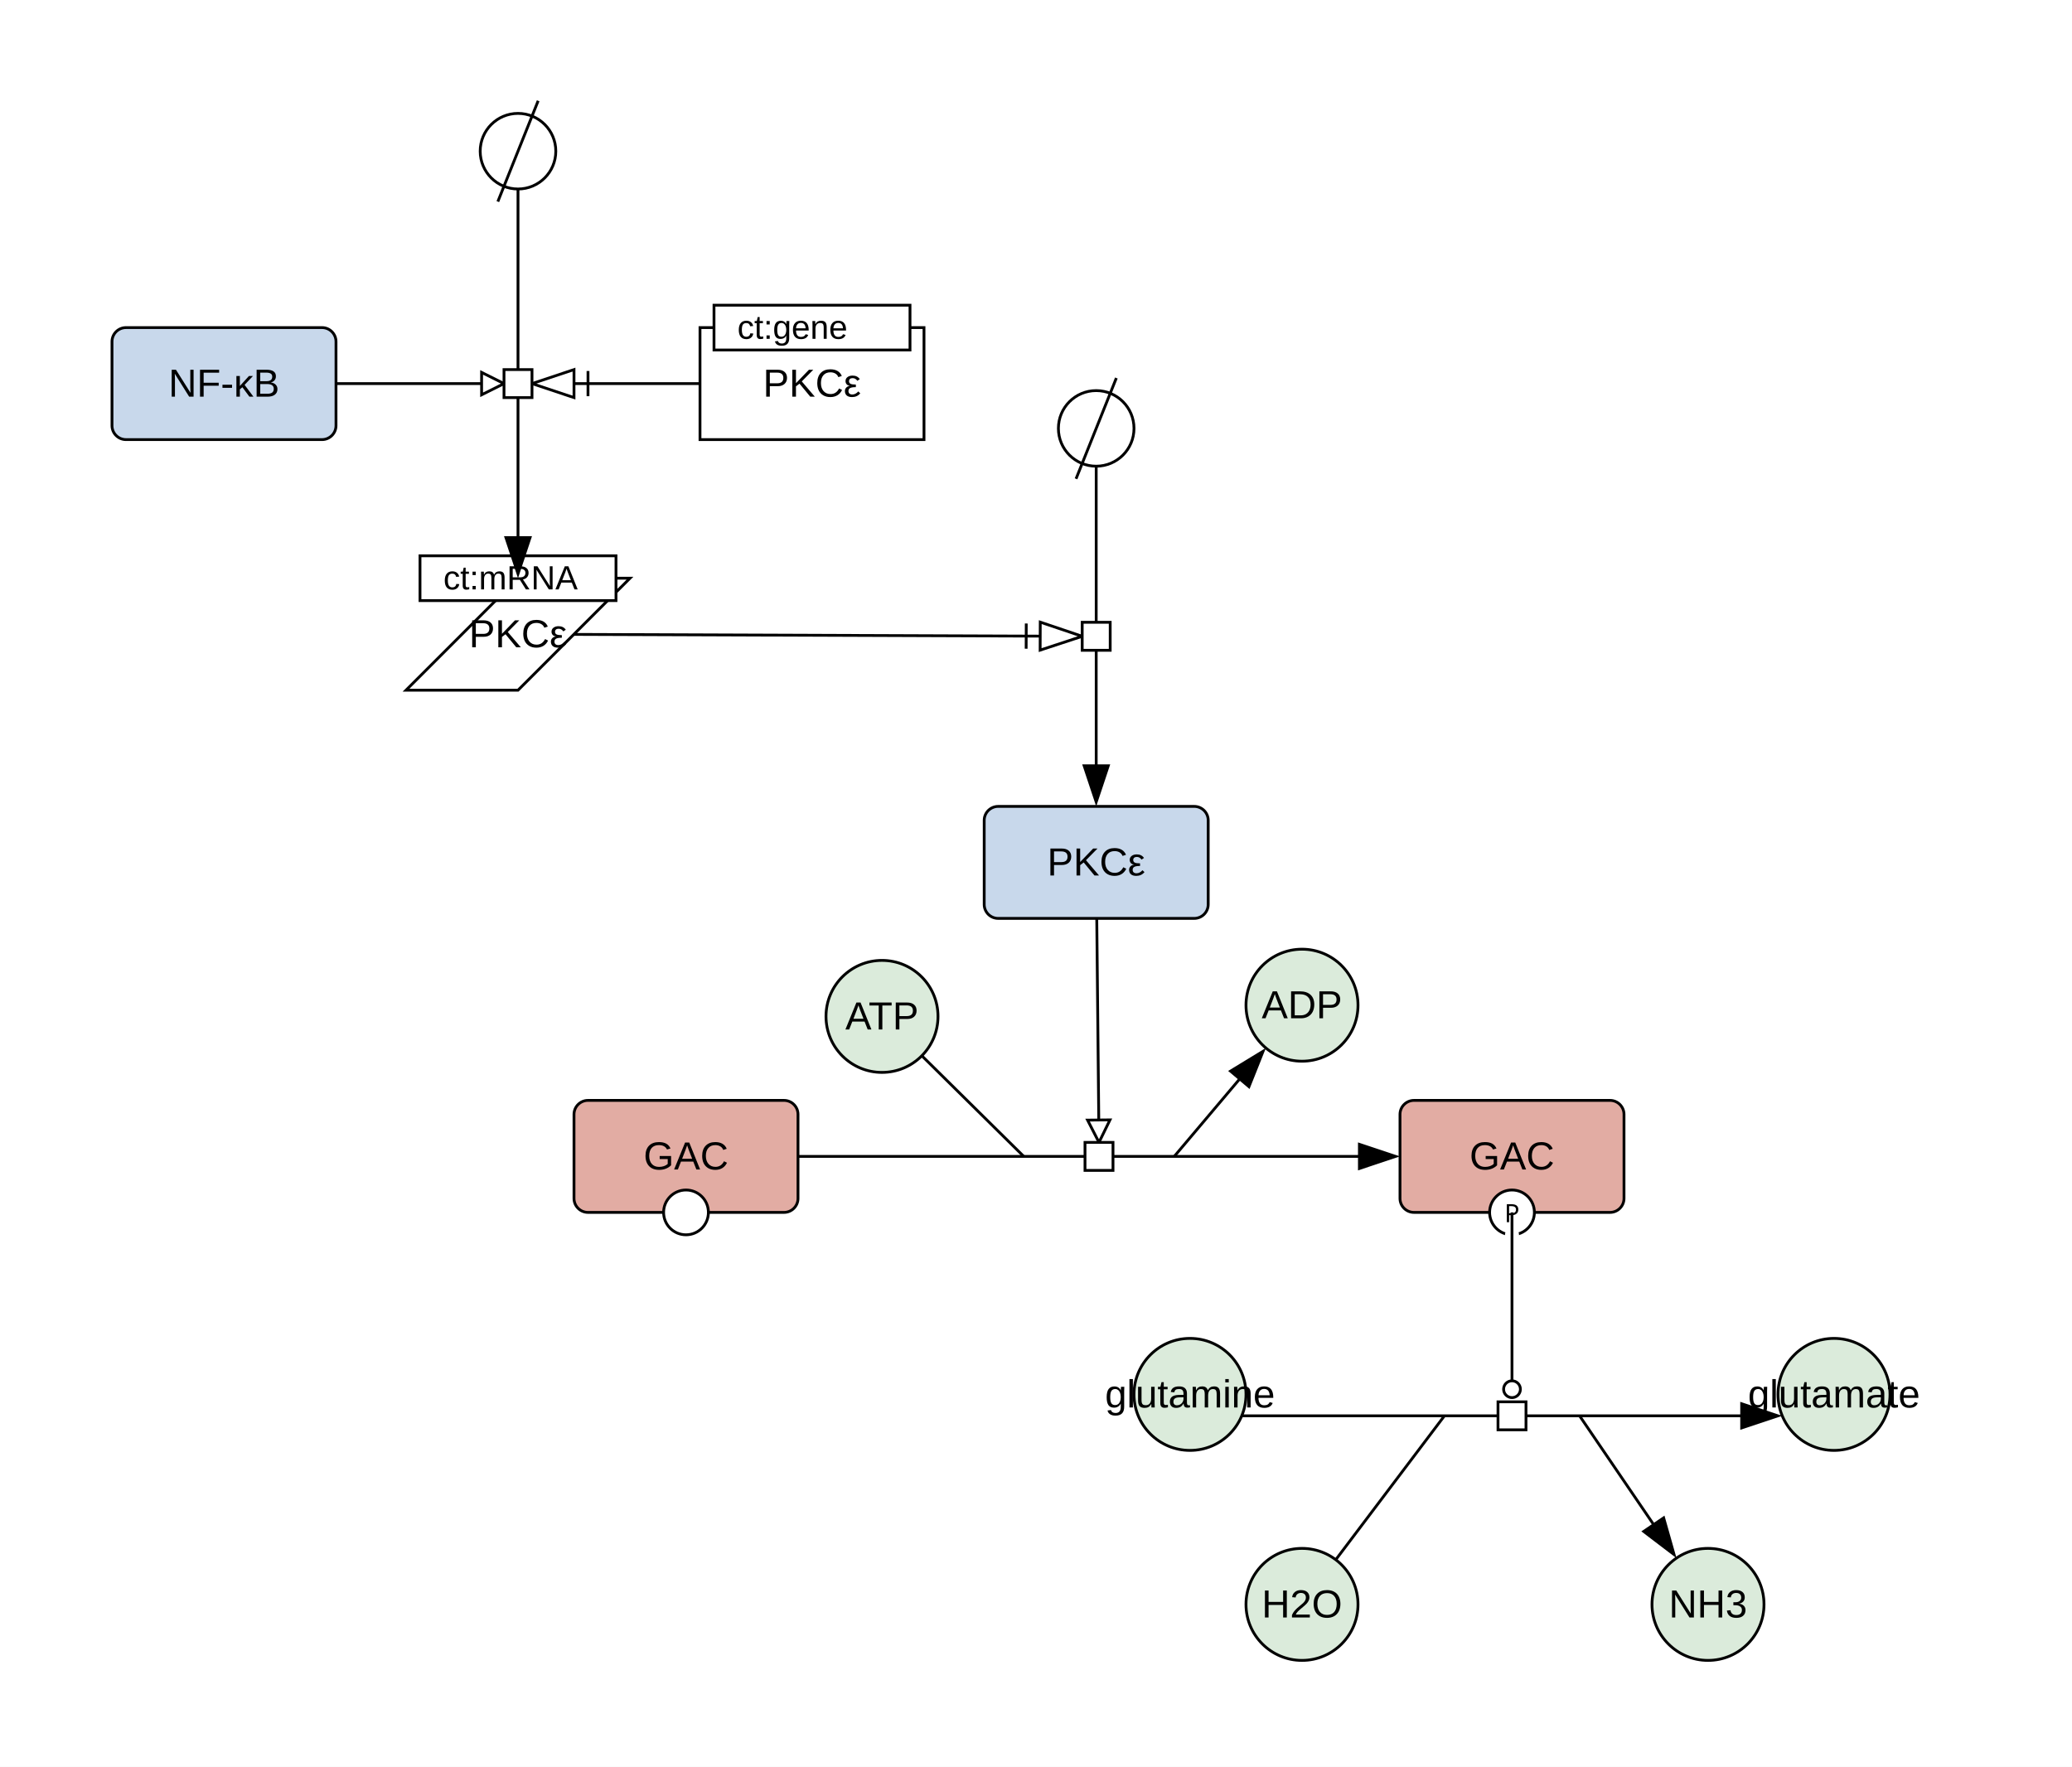
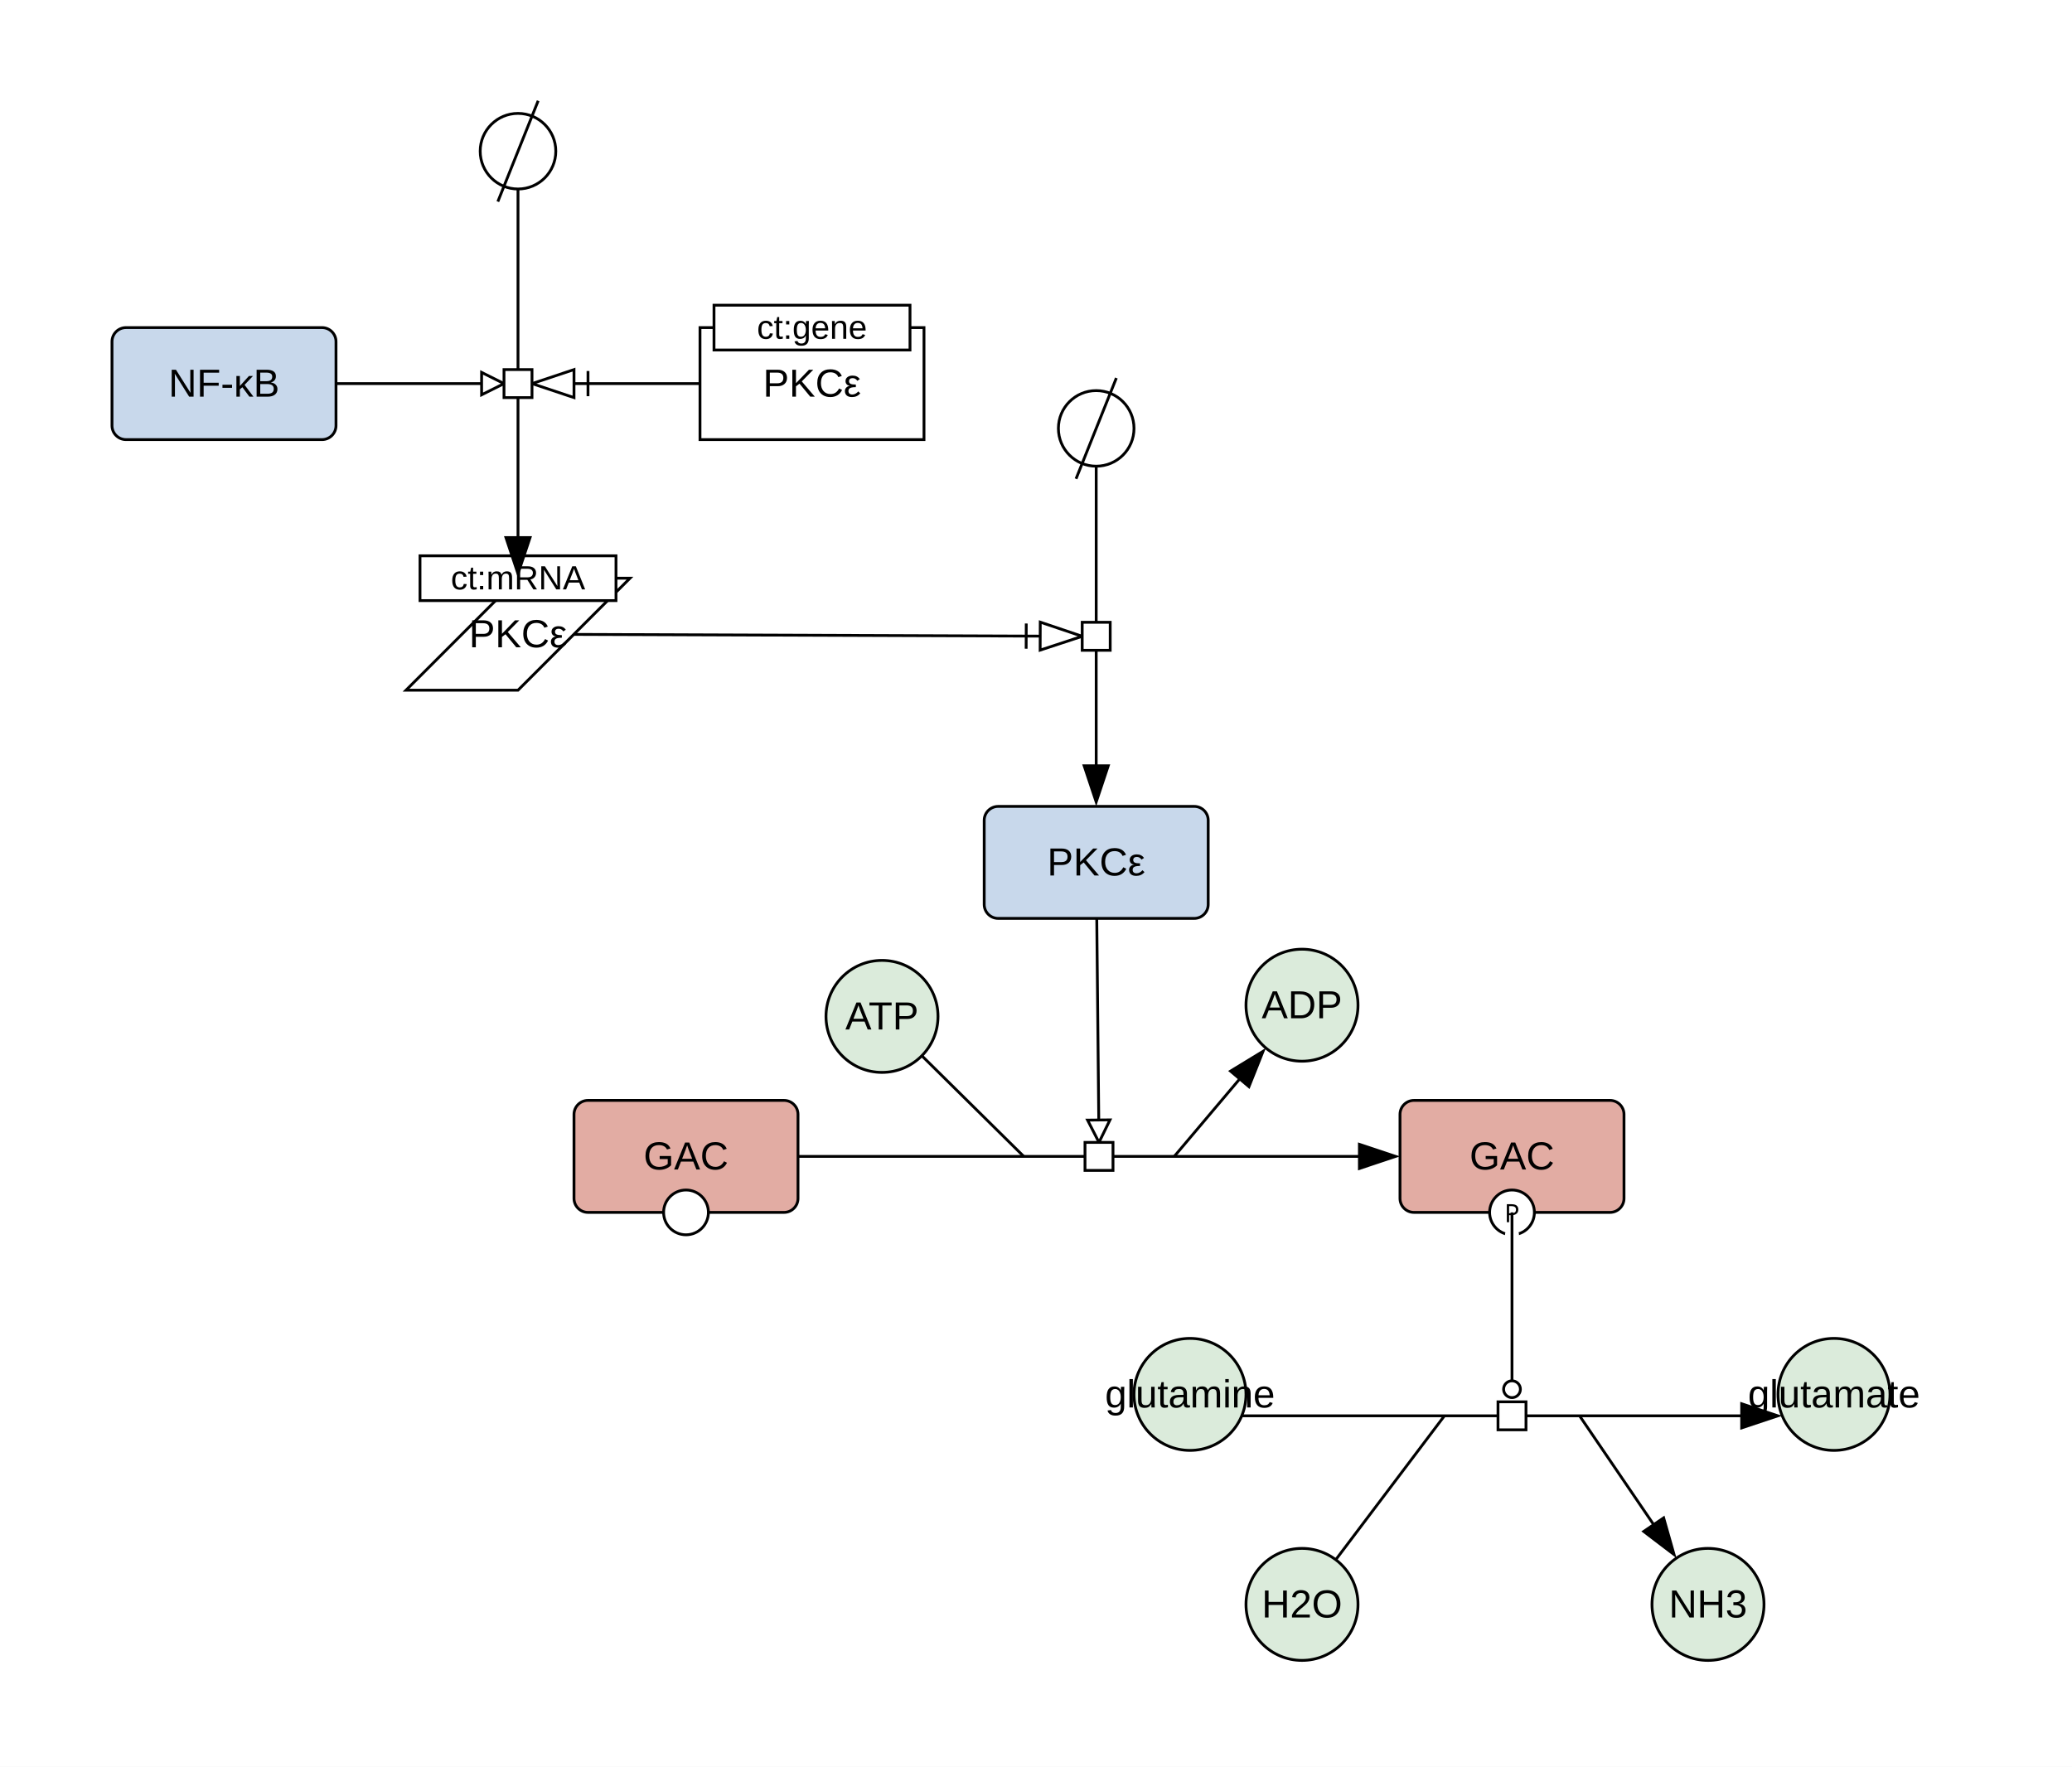
<svg xmlns="http://www.w3.org/2000/svg" width="740" height="631" viewBox="0 0 740 631">
  <rect width="100%" height="100%" fill="#fff" />
  <circle cx="185" cy="54" r="13.5" fill="#ffffff" stroke="#000" class="c-white" />
  <line x1="192.2" y1="36" x2="177.8" y2="72" stroke="#000" />
  <circle cx="391.5" cy="153" r="13.5" fill="#ffffff" stroke="#000" class="c-white" />
  <line x1="398.7" y1="135" x2="384.3" y2="171" stroke="#000" />
  <rect x="205" y="393" width="80" height="40" rx="5" fill="#e2aca3" stroke="#000" class="c-protein" />
  <circle cx="245" cy="433" r="8" fill="#fff" stroke="#000" />
  <text x="245" y="417.67" font-family="'Dialog', 'Liberation Sans', Arial, sans-serif" font-size="14" text-anchor="middle" class="t-protein">GAC</text>
  <rect x="250" y="117" width="80" height="40" fill="#ffffff" stroke="#000" class="c-gene" />
  <rect x="255" y="109" width="70" height="16" fill="#fff" stroke="#000" />
-   <text x="260" y="121" font-family="'Dialog', 'Liberation Sans', Arial, sans-serif" font-size="12" text-anchor="start" xml:space="preserve"> ct:gene </text>
+   <text x="290" y="121" font-family="'Dialog', 'Liberation Sans', Arial, sans-serif" font-size="12" text-anchor="middle">ct:gene</text>
  <text x="290" y="141.67" font-family="'Dialog', 'Liberation Sans', Arial, sans-serif" font-size="14" text-anchor="middle" class="t-gene">PKCε</text>
  <polygon points="185,206.5 225,206.5 185,246.5 145,246.5" fill="#ffffff" stroke="#000" class="c-gene" />
  <rect x="150" y="198.5" width="70" height="16" fill="#fff" stroke="#000" />
-   <text x="155" y="210.5" font-family="'Dialog', 'Liberation Sans', Arial, sans-serif" font-size="12" text-anchor="start" xml:space="preserve"> ct:mRNA </text>
+   <text x="185" y="210.5" font-family="'Dialog', 'Liberation Sans', Arial, sans-serif" font-size="12" text-anchor="middle">ct:mRNA</text>
  <text x="185" y="231.17" font-family="'Dialog', 'Liberation Sans', Arial, sans-serif" font-size="14" text-anchor="middle" class="t-gene">PKCε</text>
  <rect x="40" y="117" width="80" height="40" rx="5" fill="#c8d8eb" stroke="#000" class="c-protein" />
  <text x="80" y="141.67" font-family="'Dialog', 'Liberation Sans', Arial, sans-serif" font-size="14" text-anchor="middle" class="t-protein">NF-κB</text>
  <rect x="351.5" y="288" width="80" height="40" rx="5" fill="#c8d8eb" stroke="#000" class="c-protein" />
  <text x="391.5" y="312.67" font-family="'Dialog', 'Liberation Sans', Arial, sans-serif" font-size="14" text-anchor="middle" class="t-protein">PKCε</text>
  <ellipse cx="425" cy="498" rx="20" ry="20" fill="#dbebdb" stroke="#000" class="c-metabolite" />
  <text x="425" y="502.67" font-family="'Dialog', 'Liberation Sans', Arial, sans-serif" font-size="14" text-anchor="middle" class="t-metabolite">glutamine</text>
  <ellipse cx="465" cy="573" rx="20" ry="20" fill="#dbebdb" stroke="#000" class="c-metabolite" />
  <text x="465" y="577.67" font-family="'Dialog', 'Liberation Sans', Arial, sans-serif" font-size="14" text-anchor="middle" class="t-metabolite">H2O</text>
  <ellipse cx="655" cy="498" rx="20" ry="20" fill="#dbebdb" stroke="#000" class="c-metabolite" />
  <text x="655" y="502.67" font-family="'Dialog', 'Liberation Sans', Arial, sans-serif" font-size="14" text-anchor="middle" class="t-metabolite">glutamate</text>
  <ellipse cx="610" cy="573" rx="20" ry="20" fill="#dbebdb" stroke="#000" class="c-metabolite" />
  <text x="610" y="577.67" font-family="'Dialog', 'Liberation Sans', Arial, sans-serif" font-size="14" text-anchor="middle" class="t-metabolite">NH3</text>
  <rect x="500" y="393" width="80" height="40" rx="5" fill="#e2aca3" stroke="#000" class="c-protein" />
  <circle cx="540" cy="433" r="8" fill="#fff" stroke="#000" />
  <text x="540" y="436.5" font-family="sans-serif" font-size="9" text-anchor="middle">P</text>
  <text x="540" y="417.67" font-family="'Dialog', 'Liberation Sans', Arial, sans-serif" font-size="14" text-anchor="middle" class="t-protein">GAC</text>
  <ellipse cx="315" cy="363" rx="20" ry="20" fill="#dbebdb" stroke="#000" class="c-metabolite" />
  <text x="315" y="367.67" font-family="'Dialog', 'Liberation Sans', Arial, sans-serif" font-size="14" text-anchor="middle" class="t-metabolite">ATP</text>
  <ellipse cx="465" cy="359" rx="20" ry="20" fill="#dbebdb" stroke="#000" class="c-metabolite" />
  <text x="465" y="363.67" font-family="'Dialog', 'Liberation Sans', Arial, sans-serif" font-size="14" text-anchor="middle" class="t-metabolite">ADP</text>
  <g fill="none" stroke="#fff" stroke-width="5" stroke-linecap="round" stroke-linejoin="round">
    <polyline points="391.5,174.5 391.5,266" />
    <polyline points="212.93,226.6 371.5,227.19" />
    <polyline points="185,75.5 185,184.5" />
    <polyline points="242,137 205,137" />
    <polyline points="128,137 172,137" />
    <polyline points="451.48,505.65 614.52,505.65" />
    <polyline points="481.87,550.66 515.87,505.65" />
    <polyline points="564.13,505.65 586.38,538.32" />
    <polyline points="540,441 540,493.15" />
    <polyline points="293,413 478,413" />
    <polyline points="334.92,382.67 365.62,413" />
    <polyline points="419.38,413 437.92,391.05" />
    <polyline points="391.78,336 392.42,400" />
  </g>
  <polygon points="391.5,288 386.5,273 396.5,273" fill="#000" />
  <polyline points="391.5,166.5 391.5,274" fill="none" stroke="#000000" stroke-width="1" />
  <polygon points="386.5,227.25 371.48,232.19 371.52,222.19" fill="#fff" stroke="#000" />
  <line x1="366.48" y1="231.68" x2="366.52" y2="222.68" stroke="#000" />
  <polyline points="204.93,226.57 371.5,227.19" fill="none" stroke="#000000" stroke-width="1" />
  <rect x="-5" y="-5" width="10" height="10" fill="#fff" stroke="#000" transform="translate(391.5,227.25) rotate(90)" />
  <polygon points="185,206.5 180,191.5 190,191.5" fill="#000" />
  <polyline points="185,67.5 185,192.5" fill="none" stroke="#000000" stroke-width="1" />
  <polygon points="190,137 205,132 205,142" fill="#fff" stroke="#000" />
  <line x1="210" y1="132.5" x2="210" y2="141.5" stroke="#000" />
  <polyline points="250,137 205,137" fill="none" stroke="#000000" stroke-width="1" />
  <polygon points="180,137 172,141 172,133" fill="#fff" stroke="#000" />
  <polyline points="120,137 172,137" fill="none" stroke="#000000" stroke-width="1" />
  <rect x="-5" y="-5" width="10" height="10" fill="#fff" stroke="#000" transform="translate(185,137) rotate(90)" />
  <polygon points="636.52,505.65 621.52,510.65 621.52,500.65" fill="#000" />
  <polyline points="443.48,505.65 622.52,505.65" fill="none" stroke="#000000" stroke-width="1" />
  <polyline points="477.05,557.05 515.87,505.65" fill="none" stroke="#000000" stroke-width="1" />
  <polygon points="598.77,556.5 586.19,546.92 594.45,541.29" fill="#000" />
  <polyline points="564.13,505.65 590.88,544.93" fill="none" stroke="#000000" stroke-width="1" />
  <circle cx="540" cy="496.15" r="3" fill="#fff" stroke="#000" />
  <polyline points="540,433 540,493.15" fill="none" stroke="#000000" stroke-width="1" />
  <rect x="-5" y="-5" width="10" height="10" fill="#fff" stroke="#000" transform="translate(540,505.65) rotate(0)" />
  <polygon points="500,413 485,418 485,408" fill="#000" />
  <polyline points="285,413 486,413" fill="none" stroke="#000000" stroke-width="1" />
  <polyline points="329.22,377.05 365.62,413" fill="none" stroke="#000000" stroke-width="1" />
  <polygon points="452.12,374.25 446.26,388.93 438.62,382.48" fill="#000" />
  <polyline points="419.38,413 443.08,384.94" fill="none" stroke="#000000" stroke-width="1" />
  <polygon points="392.5,408 388.42,400.04 396.42,399.96" fill="#fff" stroke="#000" />
  <polyline points="391.7,328 392.42,400" fill="none" stroke="#000000" stroke-width="1" />
  <rect x="-5" y="-5" width="10" height="10" fill="#fff" stroke="#000" transform="translate(392.5,413) rotate(0)" />
</svg>
